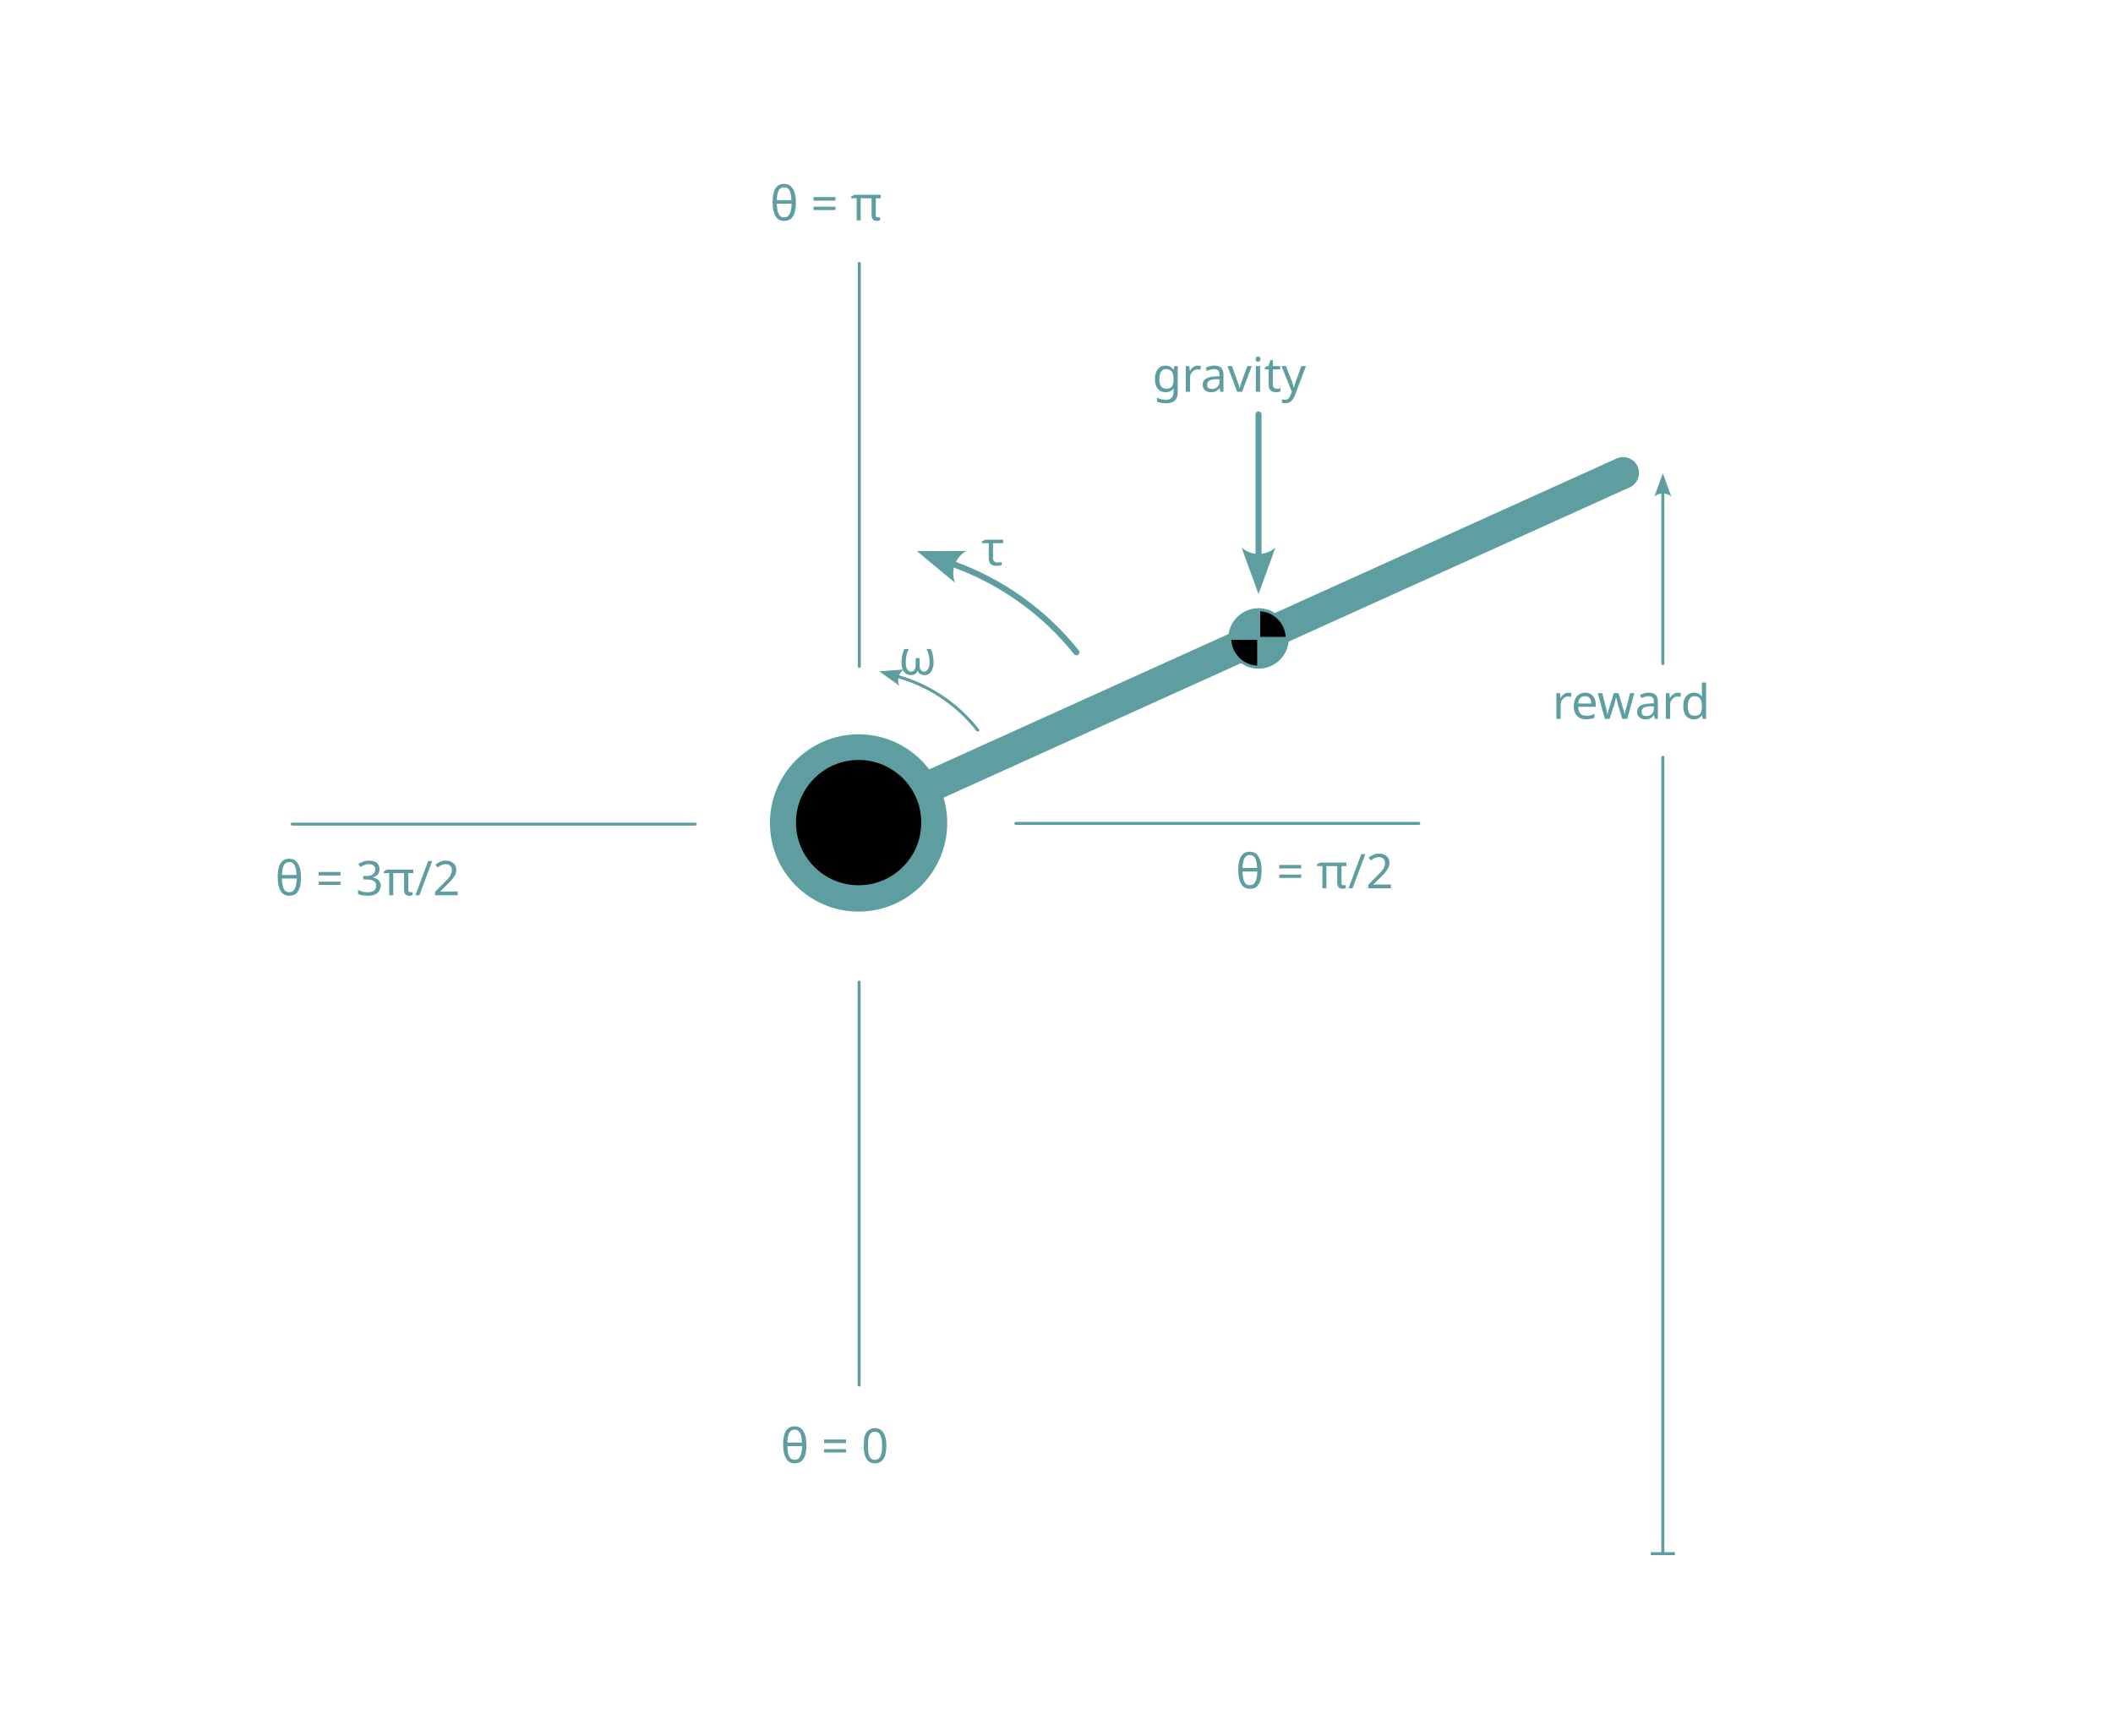
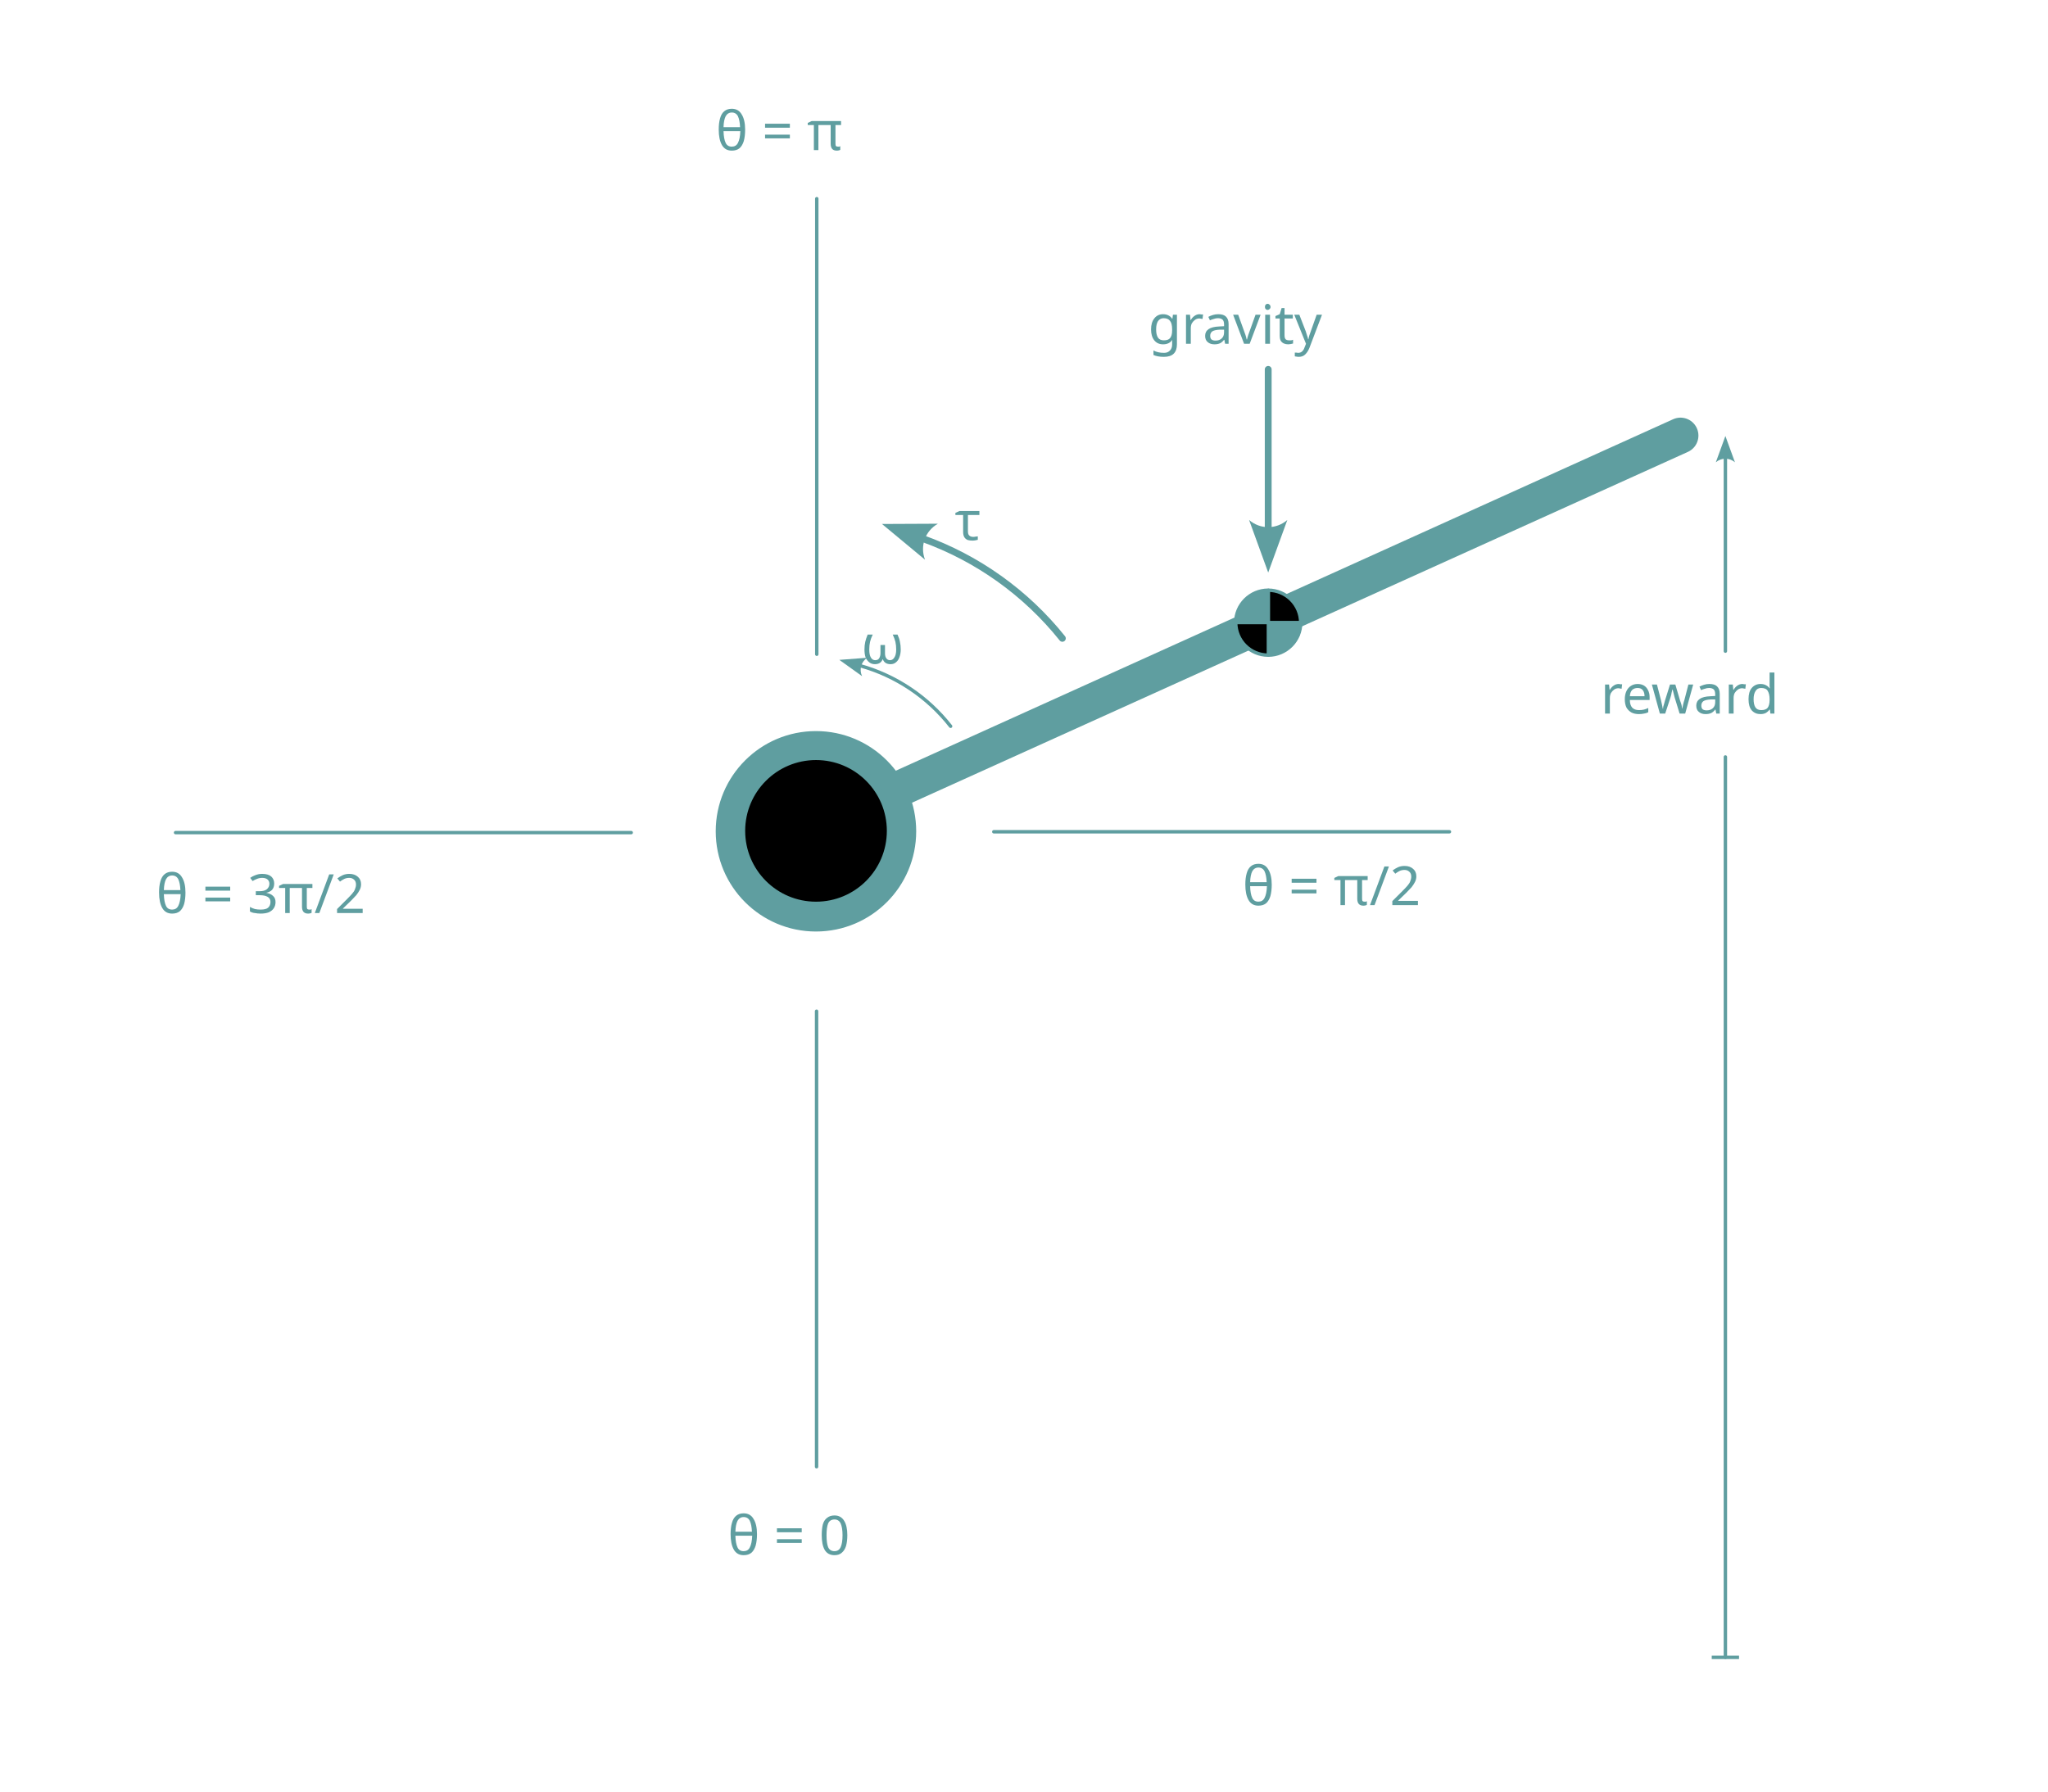
- <svg xmlns="http://www.w3.org/2000/svg" width="140mm" height="115mm" viewBox="0 0 140 115" version="1.1" id="svg1">
+ <svg xmlns="http://www.w3.org/2000/svg" width="120mm" height="105mm" viewBox="0 0 120 105" version="1.1" id="svg1">
  <defs id="defs1">
    <marker style="overflow:visible" id="marker26" refX="0" refY="0" orient="auto-start-reverse" markerWidth="1" markerHeight="1" viewBox="0 0 1 1" preserveAspectRatio="xMidYMid">
      <path transform="scale(0.7)" d="M -2,-4 9,0 -2,4 c 2,-2.33 2,-5.66 0,-8 z" style="fill:context-stroke;fill-rule:evenodd;stroke:none" id="path26" />
    </marker>
    <marker style="overflow:visible" id="marker25" refX="0" refY="0" orient="auto-start-reverse" markerWidth="1" markerHeight="1" viewBox="0 0 1 1" preserveAspectRatio="xMidYMid">
      <path transform="scale(0.7)" d="M -2,-4 9,0 -2,4 c 2,-2.33 2,-5.66 0,-8 z" style="fill:context-stroke;fill-rule:evenodd;stroke:none" id="path25" />
    </marker>
    <marker style="overflow:visible" id="Stop" refX="0" refY="0" orient="auto" markerWidth="1" markerHeight="1" viewBox="0 0 1 1" preserveAspectRatio="xMidYMid">
      <path style="fill:none;stroke:context-stroke;stroke-width:1" d="M 0,4 V -4" id="path23" />
    </marker>
    <marker style="overflow:visible" id="marker13" refX="0" refY="0" orient="auto-start-reverse" markerWidth="1" markerHeight="1" viewBox="0 0 1 1" preserveAspectRatio="xMidYMid">
      <path transform="scale(0.7)" d="M -2,-4 9,0 -2,4 c 2,-2.33 2,-5.66 0,-8 z" style="fill:context-stroke;fill-rule:evenodd;stroke:none" id="path13" />
    </marker>
    <marker style="overflow:visible" id="ConcaveTriangle" refX="0" refY="0" orient="auto-start-reverse" markerWidth="1" markerHeight="1" viewBox="0 0 1 1" preserveAspectRatio="xMidYMid">
      <path transform="scale(0.7)" d="M -2,-4 9,0 -2,4 c 2,-2.33 2,-5.66 0,-8 z" style="fill:context-stroke;fill-rule:evenodd;stroke:none" id="path11" />
    </marker>
    <linearGradient id="swatch1">
      <stop style="stop-color:#000000;stop-opacity:0;" offset="0" id="stop1" />
    </linearGradient>
  </defs>
  <g id="layer1">
-     <path style="fill:#000000;fill-opacity:1;stroke:#5f9ea0;stroke-width:2.1;stroke-linecap:round;stroke-dasharray:none;stroke-dashoffset:0;stroke-opacity:1" d="M 56.921,54.23 107.543,31.335" id="path5" />
-     <circle style="fill:#5f9ea0;fill-opacity:1;stroke:#5f9ea0;stroke-width:0.365;stroke-dasharray:none;stroke-dashoffset:0;stroke-opacity:1" id="path3" cx="56.886" cy="54.528" r="5.691" />
-     <circle style="fill:#000000;fill-opacity:1;stroke:#5f9ea0;stroke-width:0.433;stroke-dasharray:none;stroke-dashoffset:0;stroke-opacity:1" id="path4" cx="56.889" cy="54.504" r="4.367" />
-     <circle style="fill:#000000;fill-opacity:1;stroke:#5f9ea0;stroke-width:0.2;stroke-linecap:round;stroke-dasharray:none;stroke-dashoffset:0;stroke-opacity:1" id="path6" cx="83.385" cy="42.302" r="1.903" />
-     <path style="fill:#5f9ea0;fill-opacity:1;stroke:#5f9ea0;stroke-width:0.2;stroke-linecap:round;stroke-dasharray:none;stroke-dashoffset:0;stroke-opacity:1" d="m 85.286,42.387 -1.755,0.036 0.021,1.69 0.492,-0.107 0.492,-0.257 0.321,-0.3 0.257,-0.399 z" id="path9-8" />
-     <path style="fill:#000000;fill-opacity:1;stroke:#5f9ea0;stroke-width:0.2;stroke-linecap:round;stroke-dasharray:none;stroke-dashoffset:0;stroke-opacity:1" d="m 83.396,40.406 v 3.795" id="path7" />
-     <path style="fill:#000000;fill-opacity:1;stroke:#5f9ea0;stroke-width:0.2;stroke-linecap:round;stroke-dasharray:none;stroke-dashoffset:0;stroke-opacity:1" d="m 81.513,42.296 h 3.723" id="path8" />
-     <path style="fill:#5f9ea0;fill-opacity:1;stroke:#5f9ea0;stroke-width:0.2;stroke-linecap:round;stroke-dasharray:none;stroke-dashoffset:0;stroke-opacity:1" d="m 81.548,42.218 1.755,-0.036 -0.021,-1.69 -0.492,0.107 -0.492,0.257 -0.321,0.3 -0.257,0.399 z" id="path9" />
-     <path style="fill:#5f9ea0;fill-opacity:1;stroke:#5f9ea0;stroke-width:0.4;stroke-linecap:round;stroke-dasharray:none;stroke-dashoffset:0;stroke-opacity:1;marker-end:url(#ConcaveTriangle)" d="m 83.385,27.457 v 9.387" id="path10" />
-     <text xml:space="preserve" style="font-size:3.175px;text-align:center;writing-mode:lr-tb;direction:ltr;text-anchor:middle;fill:#5f9ea0;fill-opacity:1;stroke:#5f9ea0;stroke-width:0;stroke-linecap:round;stroke-dasharray:none;stroke-dashoffset:0;stroke-opacity:1" x="83.424" y="25.957" id="text11">
-       <tspan id="tspan11" style="font-style:normal;font-variant:normal;font-weight:normal;font-stretch:normal;font-size:3.175px;font-family:'.SF NS Mono';-inkscape-font-specification:'.SF NS Mono, Normal';font-variant-ligatures:normal;font-variant-caps:normal;font-variant-numeric:normal;font-variant-east-asian:normal;stroke-width:0;stroke-dasharray:none" x="83.424" y="25.957">gravity</tspan>
+     <path style="fill:#000000;fill-opacity:1;stroke:#5f9ea0;stroke-width:2.1;stroke-linecap:round;stroke-dasharray:none;stroke-dashoffset:0;stroke-opacity:1" d="M 47.845,48.421 98.467,25.527" id="path5" />
+     <circle style="fill:#5f9ea0;fill-opacity:1;stroke:#5f9ea0;stroke-width:0.365;stroke-dasharray:none;stroke-dashoffset:0;stroke-opacity:1" id="path3" cx="47.81" cy="48.72" r="5.691" />
+     <circle style="fill:#000000;fill-opacity:1;stroke:#5f9ea0;stroke-width:0.433;stroke-dasharray:none;stroke-dashoffset:0;stroke-opacity:1" id="path4" cx="47.813" cy="48.695" r="4.367" />
+     <circle style="fill:#000000;fill-opacity:1;stroke:#5f9ea0;stroke-width:0.2;stroke-linecap:round;stroke-dasharray:none;stroke-dashoffset:0;stroke-opacity:1" id="path6" cx="74.309" cy="36.493" r="1.903" />
+     <path style="fill:#5f9ea0;fill-opacity:1;stroke:#5f9ea0;stroke-width:0.2;stroke-linecap:round;stroke-dasharray:none;stroke-dashoffset:0;stroke-opacity:1" d="m 76.21,36.578 -1.755,0.036 0.021,1.69 0.492,-0.107 0.492,-0.257 0.321,-0.3 0.257,-0.399 z" id="path9-8" />
+     <path style="fill:#000000;fill-opacity:1;stroke:#5f9ea0;stroke-width:0.2;stroke-linecap:round;stroke-dasharray:none;stroke-dashoffset:0;stroke-opacity:1" d="m 74.319,34.597 v 3.795" id="path7" />
+     <path style="fill:#000000;fill-opacity:1;stroke:#5f9ea0;stroke-width:0.2;stroke-linecap:round;stroke-dasharray:none;stroke-dashoffset:0;stroke-opacity:1" d="m 72.436,36.487 h 3.723" id="path8" />
+     <path style="fill:#5f9ea0;fill-opacity:1;stroke:#5f9ea0;stroke-width:0.2;stroke-linecap:round;stroke-dasharray:none;stroke-dashoffset:0;stroke-opacity:1" d="m 72.472,36.409 1.755,-0.036 -0.021,-1.69 -0.492,0.107 -0.492,0.257 -0.321,0.3 -0.257,0.399 z" id="path9" />
+     <path style="fill:#5f9ea0;fill-opacity:1;stroke:#5f9ea0;stroke-width:0.4;stroke-linecap:round;stroke-dasharray:none;stroke-dashoffset:0;stroke-opacity:1;marker-end:url(#ConcaveTriangle)" d="m 74.309,21.648 v 9.387" id="path10" />
+     <text xml:space="preserve" style="font-size:3.175px;text-align:center;writing-mode:lr-tb;direction:ltr;text-anchor:middle;fill:#5f9ea0;fill-opacity:1;stroke:#5f9ea0;stroke-width:0;stroke-linecap:round;stroke-dasharray:none;stroke-dashoffset:0;stroke-opacity:1" x="74.348" y="20.148" id="text11">
+       <tspan id="tspan11" style="font-style:normal;font-variant:normal;font-weight:normal;font-stretch:normal;font-size:3.175px;font-family:'.SF NS Mono';-inkscape-font-specification:'.SF NS Mono, Normal';font-variant-ligatures:normal;font-variant-caps:normal;font-variant-numeric:normal;font-variant-east-asian:normal;stroke-width:0;stroke-dasharray:none" x="74.348" y="20.148">gravity</tspan>
    </text>
-     <text xml:space="preserve" style="font-size:3.175px;text-align:center;writing-mode:lr-tb;direction:ltr;text-anchor:middle;fill:#5f9ea0;fill-opacity:1;stroke:#5f9ea0;stroke-width:0;stroke-linecap:round;stroke-dasharray:none;stroke-dashoffset:0;stroke-opacity:1" x="110.068" y="47.628" id="text11-4">
-       <tspan id="tspan11-5" style="font-style:normal;font-variant:normal;font-weight:normal;font-stretch:normal;font-size:3.175px;font-family:'.SF NS Mono';-inkscape-font-specification:'.SF NS Mono, Normal';font-variant-ligatures:normal;font-variant-caps:normal;font-variant-numeric:normal;font-variant-east-asian:normal;stroke-width:0;stroke-dasharray:none" x="110.068" y="47.628">reward</tspan>
+     <text xml:space="preserve" style="font-size:3.175px;text-align:center;writing-mode:lr-tb;direction:ltr;text-anchor:middle;fill:#5f9ea0;fill-opacity:1;stroke:#5f9ea0;stroke-width:0;stroke-linecap:round;stroke-dasharray:none;stroke-dashoffset:0;stroke-opacity:1" x="100.992" y="41.82" id="text11-4">
+       <tspan id="tspan11-5" style="font-style:normal;font-variant:normal;font-weight:normal;font-stretch:normal;font-size:3.175px;font-family:'.SF NS Mono';-inkscape-font-specification:'.SF NS Mono, Normal';font-variant-ligatures:normal;font-variant-caps:normal;font-variant-numeric:normal;font-variant-east-asian:normal;stroke-width:0;stroke-dasharray:none" x="100.992" y="41.82">reward</tspan>
    </text>
-     <text xml:space="preserve" style="font-size:3.175px;text-align:center;writing-mode:lr-tb;direction:ltr;text-anchor:middle;fill:#5f9ea0;fill-opacity:1;stroke:#5f9ea0;stroke-width:0;stroke-linecap:round;stroke-dasharray:none;stroke-dashoffset:0;stroke-opacity:1" x="57.284" y="96.923" id="text11-4-3">
-       <tspan id="tspan11-5-3" style="font-style:normal;font-variant:normal;font-weight:normal;font-stretch:normal;font-size:3.175px;font-family:'.SF NS Mono';-inkscape-font-specification:'.SF NS Mono, Normal';font-variant-ligatures:normal;font-variant-caps:normal;font-variant-numeric:normal;font-variant-east-asian:normal;stroke-width:0;stroke-dasharray:none" x="57.284" y="96.923">θ = 0</tspan>
+     <text xml:space="preserve" style="font-size:3.175px;text-align:center;writing-mode:lr-tb;direction:ltr;text-anchor:middle;fill:#5f9ea0;fill-opacity:1;stroke:#5f9ea0;stroke-width:0;stroke-linecap:round;stroke-dasharray:none;stroke-dashoffset:0;stroke-opacity:1" x="48.207" y="91.114" id="text11-4-3">
+       <tspan id="tspan11-5-3" style="font-style:normal;font-variant:normal;font-weight:normal;font-stretch:normal;font-size:3.175px;font-family:'.SF NS Mono';-inkscape-font-specification:'.SF NS Mono, Normal';font-variant-ligatures:normal;font-variant-caps:normal;font-variant-numeric:normal;font-variant-east-asian:normal;stroke-width:0;stroke-dasharray:none" x="48.207" y="91.114">θ = 0</tspan>
    </text>
-     <text xml:space="preserve" style="font-size:3.175px;text-align:center;writing-mode:lr-tb;direction:ltr;text-anchor:middle;fill:#5f9ea0;fill-opacity:1;stroke:#5f9ea0;stroke-width:0;stroke-linecap:round;stroke-dasharray:none;stroke-dashoffset:0;stroke-opacity:1" x="56.724" y="14.604" id="text11-4-3-9">
-       <tspan id="tspan11-5-3-1" style="font-style:normal;font-variant:normal;font-weight:normal;font-stretch:normal;font-size:3.175px;font-family:'.SF NS Mono';-inkscape-font-specification:'.SF NS Mono, Normal';font-variant-ligatures:normal;font-variant-caps:normal;font-variant-numeric:normal;font-variant-east-asian:normal;stroke-width:0;stroke-dasharray:none" x="56.724" y="14.604">θ = π</tspan>
+     <text xml:space="preserve" style="font-size:3.175px;text-align:center;writing-mode:lr-tb;direction:ltr;text-anchor:middle;fill:#5f9ea0;fill-opacity:1;stroke:#5f9ea0;stroke-width:0;stroke-linecap:round;stroke-dasharray:none;stroke-dashoffset:0;stroke-opacity:1" x="47.648" y="8.795" id="text11-4-3-9">
+       <tspan id="tspan11-5-3-1" style="font-style:normal;font-variant:normal;font-weight:normal;font-stretch:normal;font-size:3.175px;font-family:'.SF NS Mono';-inkscape-font-specification:'.SF NS Mono, Normal';font-variant-ligatures:normal;font-variant-caps:normal;font-variant-numeric:normal;font-variant-east-asian:normal;stroke-width:0;stroke-dasharray:none" x="47.648" y="8.795">θ = π</tspan>
    </text>
-     <text xml:space="preserve" style="font-size:3.175px;text-align:center;writing-mode:lr-tb;direction:ltr;text-anchor:middle;fill:#5f9ea0;fill-opacity:1;stroke:#5f9ea0;stroke-width:0;stroke-linecap:round;stroke-dasharray:none;stroke-dashoffset:0;stroke-opacity:1" x="26.34" y="59.318" id="text11-4-3-9-4">
-       <tspan id="tspan11-5-3-1-8" style="font-style:normal;font-variant:normal;font-weight:normal;font-stretch:normal;font-size:3.175px;font-family:'.SF NS Mono';-inkscape-font-specification:'.SF NS Mono, Normal';font-variant-ligatures:normal;font-variant-caps:normal;font-variant-numeric:normal;font-variant-east-asian:normal;stroke-width:0;stroke-dasharray:none" x="26.34" y="59.318">θ = 3π/2</tspan>
+     <text xml:space="preserve" style="font-size:3.175px;text-align:center;writing-mode:lr-tb;direction:ltr;text-anchor:middle;fill:#5f9ea0;fill-opacity:1;stroke:#5f9ea0;stroke-width:0;stroke-linecap:round;stroke-dasharray:none;stroke-dashoffset:0;stroke-opacity:1" x="17.264" y="53.509" id="text11-4-3-9-4">
+       <tspan id="tspan11-5-3-1-8" style="font-style:normal;font-variant:normal;font-weight:normal;font-stretch:normal;font-size:3.175px;font-family:'.SF NS Mono';-inkscape-font-specification:'.SF NS Mono, Normal';font-variant-ligatures:normal;font-variant-caps:normal;font-variant-numeric:normal;font-variant-east-asian:normal;stroke-width:0;stroke-dasharray:none" x="17.264" y="53.509">θ = 3π/2</tspan>
    </text>
-     <text xml:space="preserve" style="font-size:3.175px;text-align:center;writing-mode:lr-tb;direction:ltr;text-anchor:middle;fill:#5f9ea0;fill-opacity:1;stroke:#5f9ea0;stroke-width:0;stroke-linecap:round;stroke-dasharray:none;stroke-dashoffset:0;stroke-opacity:1" x="89.08" y="58.854" id="text11-4-3-9-4-8">
-       <tspan id="tspan11-5-3-1-8-1" style="font-style:normal;font-variant:normal;font-weight:normal;font-stretch:normal;font-size:3.175px;font-family:'.SF NS Mono';-inkscape-font-specification:'.SF NS Mono, Normal';font-variant-ligatures:normal;font-variant-caps:normal;font-variant-numeric:normal;font-variant-east-asian:normal;stroke-width:0;stroke-dasharray:none" x="89.08" y="58.854">θ = π/2</tspan>
+     <text xml:space="preserve" style="font-size:3.175px;text-align:center;writing-mode:lr-tb;direction:ltr;text-anchor:middle;fill:#5f9ea0;fill-opacity:1;stroke:#5f9ea0;stroke-width:0;stroke-linecap:round;stroke-dasharray:none;stroke-dashoffset:0;stroke-opacity:1" x="80.004" y="53.045" id="text11-4-3-9-4-8">
+       <tspan id="tspan11-5-3-1-8-1" style="font-style:normal;font-variant:normal;font-weight:normal;font-stretch:normal;font-size:3.175px;font-family:'.SF NS Mono';-inkscape-font-specification:'.SF NS Mono, Normal';font-variant-ligatures:normal;font-variant-caps:normal;font-variant-numeric:normal;font-variant-east-asian:normal;stroke-width:0;stroke-dasharray:none" x="80.004" y="53.045">θ = π/2</tspan>
    </text>
-     <text xml:space="preserve" style="font-size:3.175px;text-align:center;writing-mode:lr-tb;direction:ltr;text-anchor:middle;fill:#5f9ea0;fill-opacity:1;stroke:#5f9ea0;stroke-width:0;stroke-linecap:round;stroke-dasharray:none;stroke-dashoffset:0;stroke-opacity:1" x="62.783" y="44.703" id="text11-4-3-9-4-8-4">
-       <tspan style="font-style:normal;font-variant:normal;font-weight:normal;font-stretch:normal;font-size:3.175px;font-family:'.SF NS Mono';-inkscape-font-specification:'.SF NS Mono, Normal';font-variant-ligatures:normal;font-variant-caps:normal;font-variant-numeric:normal;font-variant-east-asian:normal;stroke-width:0;stroke-dasharray:none" x="62.783" y="44.703" id="tspan17">ω</tspan>
+     <text xml:space="preserve" style="font-size:3.175px;text-align:center;writing-mode:lr-tb;direction:ltr;text-anchor:middle;fill:#5f9ea0;fill-opacity:1;stroke:#5f9ea0;stroke-width:0;stroke-linecap:round;stroke-dasharray:none;stroke-dashoffset:0;stroke-opacity:1" x="53.707" y="38.894" id="text11-4-3-9-4-8-4">
+       <tspan style="font-style:normal;font-variant:normal;font-weight:normal;font-stretch:normal;font-size:3.175px;font-family:'.SF NS Mono';-inkscape-font-specification:'.SF NS Mono, Normal';font-variant-ligatures:normal;font-variant-caps:normal;font-variant-numeric:normal;font-variant-east-asian:normal;stroke-width:0;stroke-dasharray:none" x="53.707" y="38.894" id="tspan17">ω</tspan>
    </text>
-     <text xml:space="preserve" style="font-size:3.175px;text-align:center;writing-mode:lr-tb;direction:ltr;text-anchor:middle;fill:#5f9ea0;fill-opacity:1;stroke:#5f9ea0;stroke-width:0;stroke-linecap:round;stroke-dasharray:none;stroke-dashoffset:0;stroke-opacity:1" x="67.772" y="37.459" id="text11-4-3-9-4-8-4-5">
-       <tspan style="font-style:normal;font-variant:normal;font-weight:normal;font-stretch:normal;font-size:3.175px;font-family:'.SF NS Mono';-inkscape-font-specification:'.SF NS Mono, Normal';font-variant-ligatures:normal;font-variant-caps:normal;font-variant-numeric:normal;font-variant-east-asian:normal;stroke-width:0;stroke-dasharray:none" x="67.772" y="37.459" id="tspan17-6">τ</tspan>
+     <text xml:space="preserve" style="font-size:3.175px;text-align:center;writing-mode:lr-tb;direction:ltr;text-anchor:middle;fill:#5f9ea0;fill-opacity:1;stroke:#5f9ea0;stroke-width:0;stroke-linecap:round;stroke-dasharray:none;stroke-dashoffset:0;stroke-opacity:1" x="58.696" y="31.65" id="text11-4-3-9-4-8-4-5">
+       <tspan style="font-style:normal;font-variant:normal;font-weight:normal;font-stretch:normal;font-size:3.175px;font-family:'.SF NS Mono';-inkscape-font-specification:'.SF NS Mono, Normal';font-variant-ligatures:normal;font-variant-caps:normal;font-variant-numeric:normal;font-variant-east-asian:normal;stroke-width:0;stroke-dasharray:none" x="58.696" y="31.65" id="tspan17-6">τ</tspan>
    </text>
-     <path style="fill:#5f9ea0;fill-opacity:1;stroke:#5f9ea0;stroke-width:0.2;stroke-linecap:round;stroke-dasharray:none;stroke-dashoffset:0;stroke-opacity:1;marker-end:url(#marker13)" d="m 110.174,43.971 v -11.349" id="path12" />
-     <path style="fill:#5f9ea0;fill-opacity:1;stroke:#5f9ea0;stroke-width:0.2;stroke-linecap:round;stroke-dasharray:none;stroke-dashoffset:0;stroke-opacity:1;marker-end:url(#Stop)" d="M 110.174,50.172 V 102.941" id="path14" />
-     <path style="fill:#5f9ea0;fill-opacity:1;stroke:#5f9ea0;stroke-width:0.2;stroke-linecap:round;stroke-dasharray:none;stroke-dashoffset:0;stroke-opacity:1" d="m 56.922,65.072 v 26.698" id="path15" />
-     <path style="fill:#5f9ea0;fill-opacity:1;stroke:#5f9ea0;stroke-width:0.2;stroke-linecap:round;stroke-dasharray:none;stroke-dashoffset:0;stroke-opacity:1" d="M 94.005,54.556 H 67.307" id="path15-7" />
-     <path style="fill:#5f9ea0;fill-opacity:1;stroke:#5f9ea0;stroke-width:0.2;stroke-linecap:round;stroke-dasharray:none;stroke-dashoffset:0;stroke-opacity:1" d="M 46.062,54.606 H 19.363" id="path15-7-2" />
-     <path style="fill:#5f9ea0;fill-opacity:1;stroke:#5f9ea0;stroke-width:0.2;stroke-linecap:round;stroke-dasharray:none;stroke-dashoffset:0;stroke-opacity:1" d="M 56.934,17.453 V 44.152" id="path15-5" />
-     <path style="fill:none;fill-opacity:1;stroke:#5f9ea0;stroke-width:0.2;stroke-linecap:round;stroke-dasharray:none;stroke-dashoffset:0;stroke-opacity:1;marker-start:url(#marker25)" id="path20" transform="rotate(-93.0361)" d="m -47.909,57.012 a 10.244,10.244 0 0 1 -3.828,5.112" />
-     <path style="fill:none;fill-opacity:1;stroke:#5f9ea0;stroke-width:0.4;stroke-linecap:round;stroke-dasharray:none;stroke-dashoffset:0;stroke-opacity:1;marker-start:url(#marker26)" id="path21" transform="rotate(-68.05518)" d="m -11.069,72.517 a 18.492,18.492 0 0 1 -2.365,9.791" />
+     <path style="fill:#5f9ea0;fill-opacity:1;stroke:#5f9ea0;stroke-width:0.2;stroke-linecap:round;stroke-dasharray:none;stroke-dashoffset:0;stroke-opacity:1;marker-end:url(#marker13)" d="m 101.097,38.162 v -11.349" id="path12" />
+     <path style="fill:#5f9ea0;fill-opacity:1;stroke:#5f9ea0;stroke-width:0.2;stroke-linecap:round;stroke-dasharray:none;stroke-dashoffset:0;stroke-opacity:1;marker-end:url(#Stop)" d="M 101.097,44.363 V 97.132" id="path14" />
+     <path style="fill:#5f9ea0;fill-opacity:1;stroke:#5f9ea0;stroke-width:0.2;stroke-linecap:round;stroke-dasharray:none;stroke-dashoffset:0;stroke-opacity:1" d="m 47.846,59.264 v 26.698" id="path15" />
+     <path style="fill:#5f9ea0;fill-opacity:1;stroke:#5f9ea0;stroke-width:0.2;stroke-linecap:round;stroke-dasharray:none;stroke-dashoffset:0;stroke-opacity:1" d="M 84.929,48.747 H 58.23" id="path15-7" />
+     <path style="fill:#5f9ea0;fill-opacity:1;stroke:#5f9ea0;stroke-width:0.2;stroke-linecap:round;stroke-dasharray:none;stroke-dashoffset:0;stroke-opacity:1" d="M 36.985,48.797 H 10.287" id="path15-7-2" />
+     <path style="fill:#5f9ea0;fill-opacity:1;stroke:#5f9ea0;stroke-width:0.2;stroke-linecap:round;stroke-dasharray:none;stroke-dashoffset:0;stroke-opacity:1" d="M 47.858,11.644 V 38.343" id="path15-5" />
+     <path style="fill:none;fill-opacity:1;stroke:#5f9ea0;stroke-width:0.2;stroke-linecap:round;stroke-dasharray:none;stroke-dashoffset:0;stroke-opacity:1;marker-start:url(#marker25)" id="path20" transform="rotate(-93.0361)" d="m -41.627,48.256 a 10.244,10.244 0 0 1 -3.828,5.112" />
+     <path style="fill:none;fill-opacity:1;stroke:#5f9ea0;stroke-width:0.4;stroke-linecap:round;stroke-dasharray:none;stroke-dashoffset:0;stroke-opacity:1;marker-start:url(#marker26)" id="path21" transform="rotate(-68.05518)" d="m -9.073,61.928 a 18.492,18.492 0 0 1 -2.365,9.791" />
  </g>
</svg>
